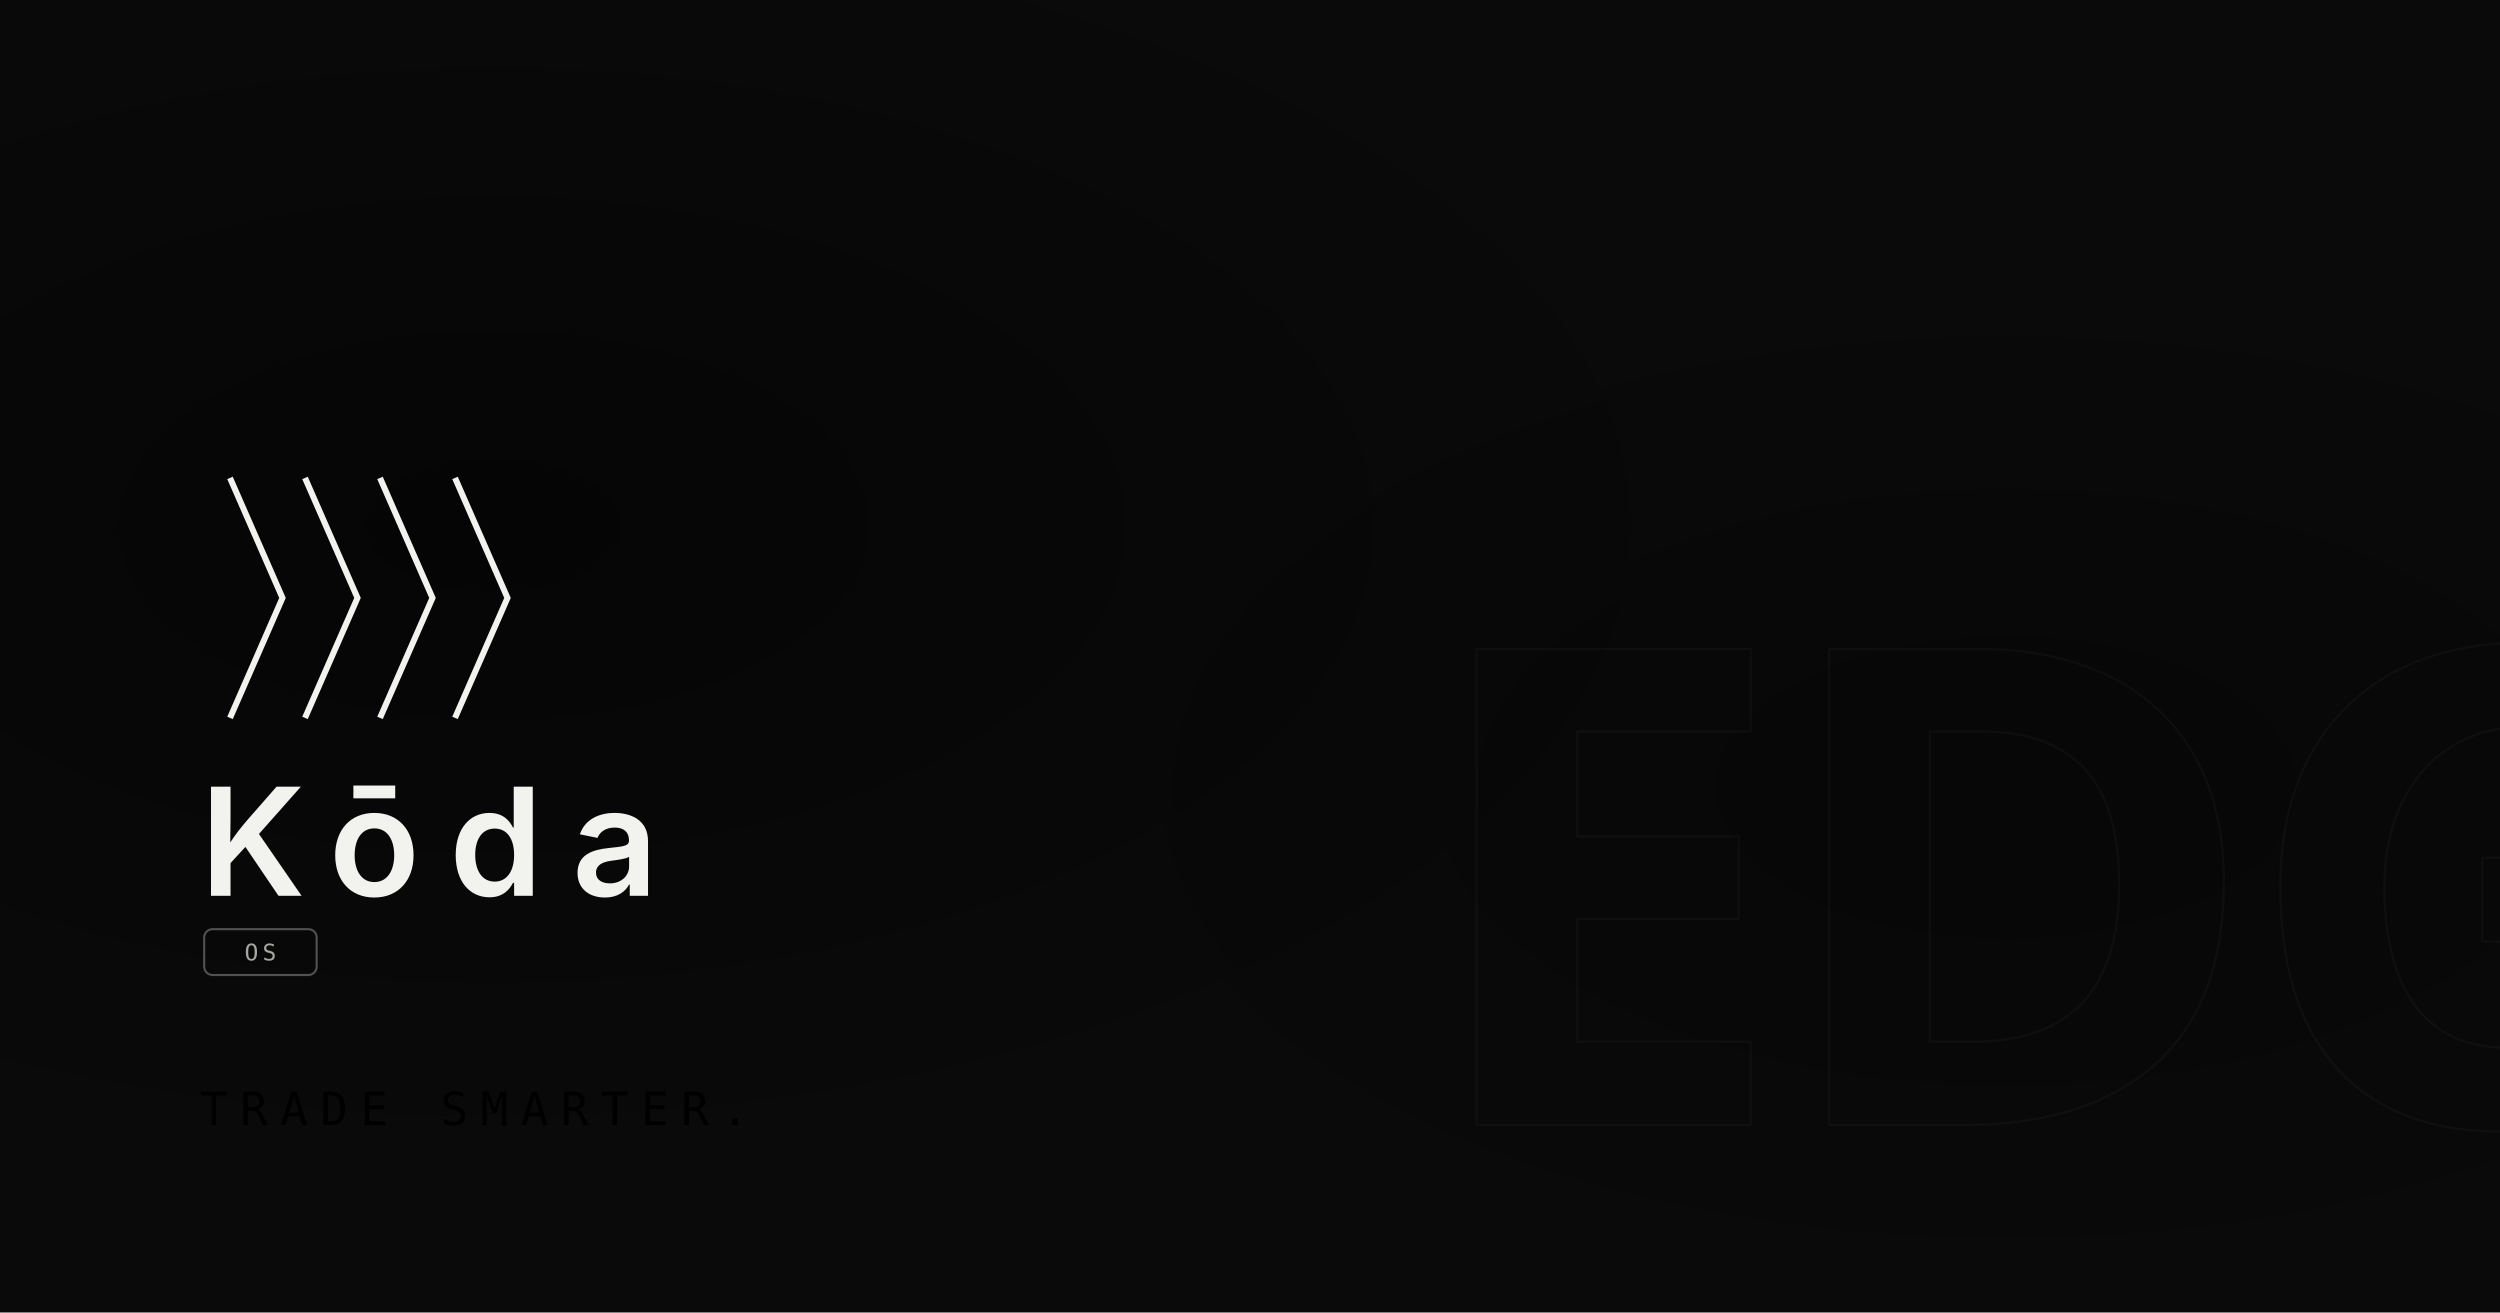
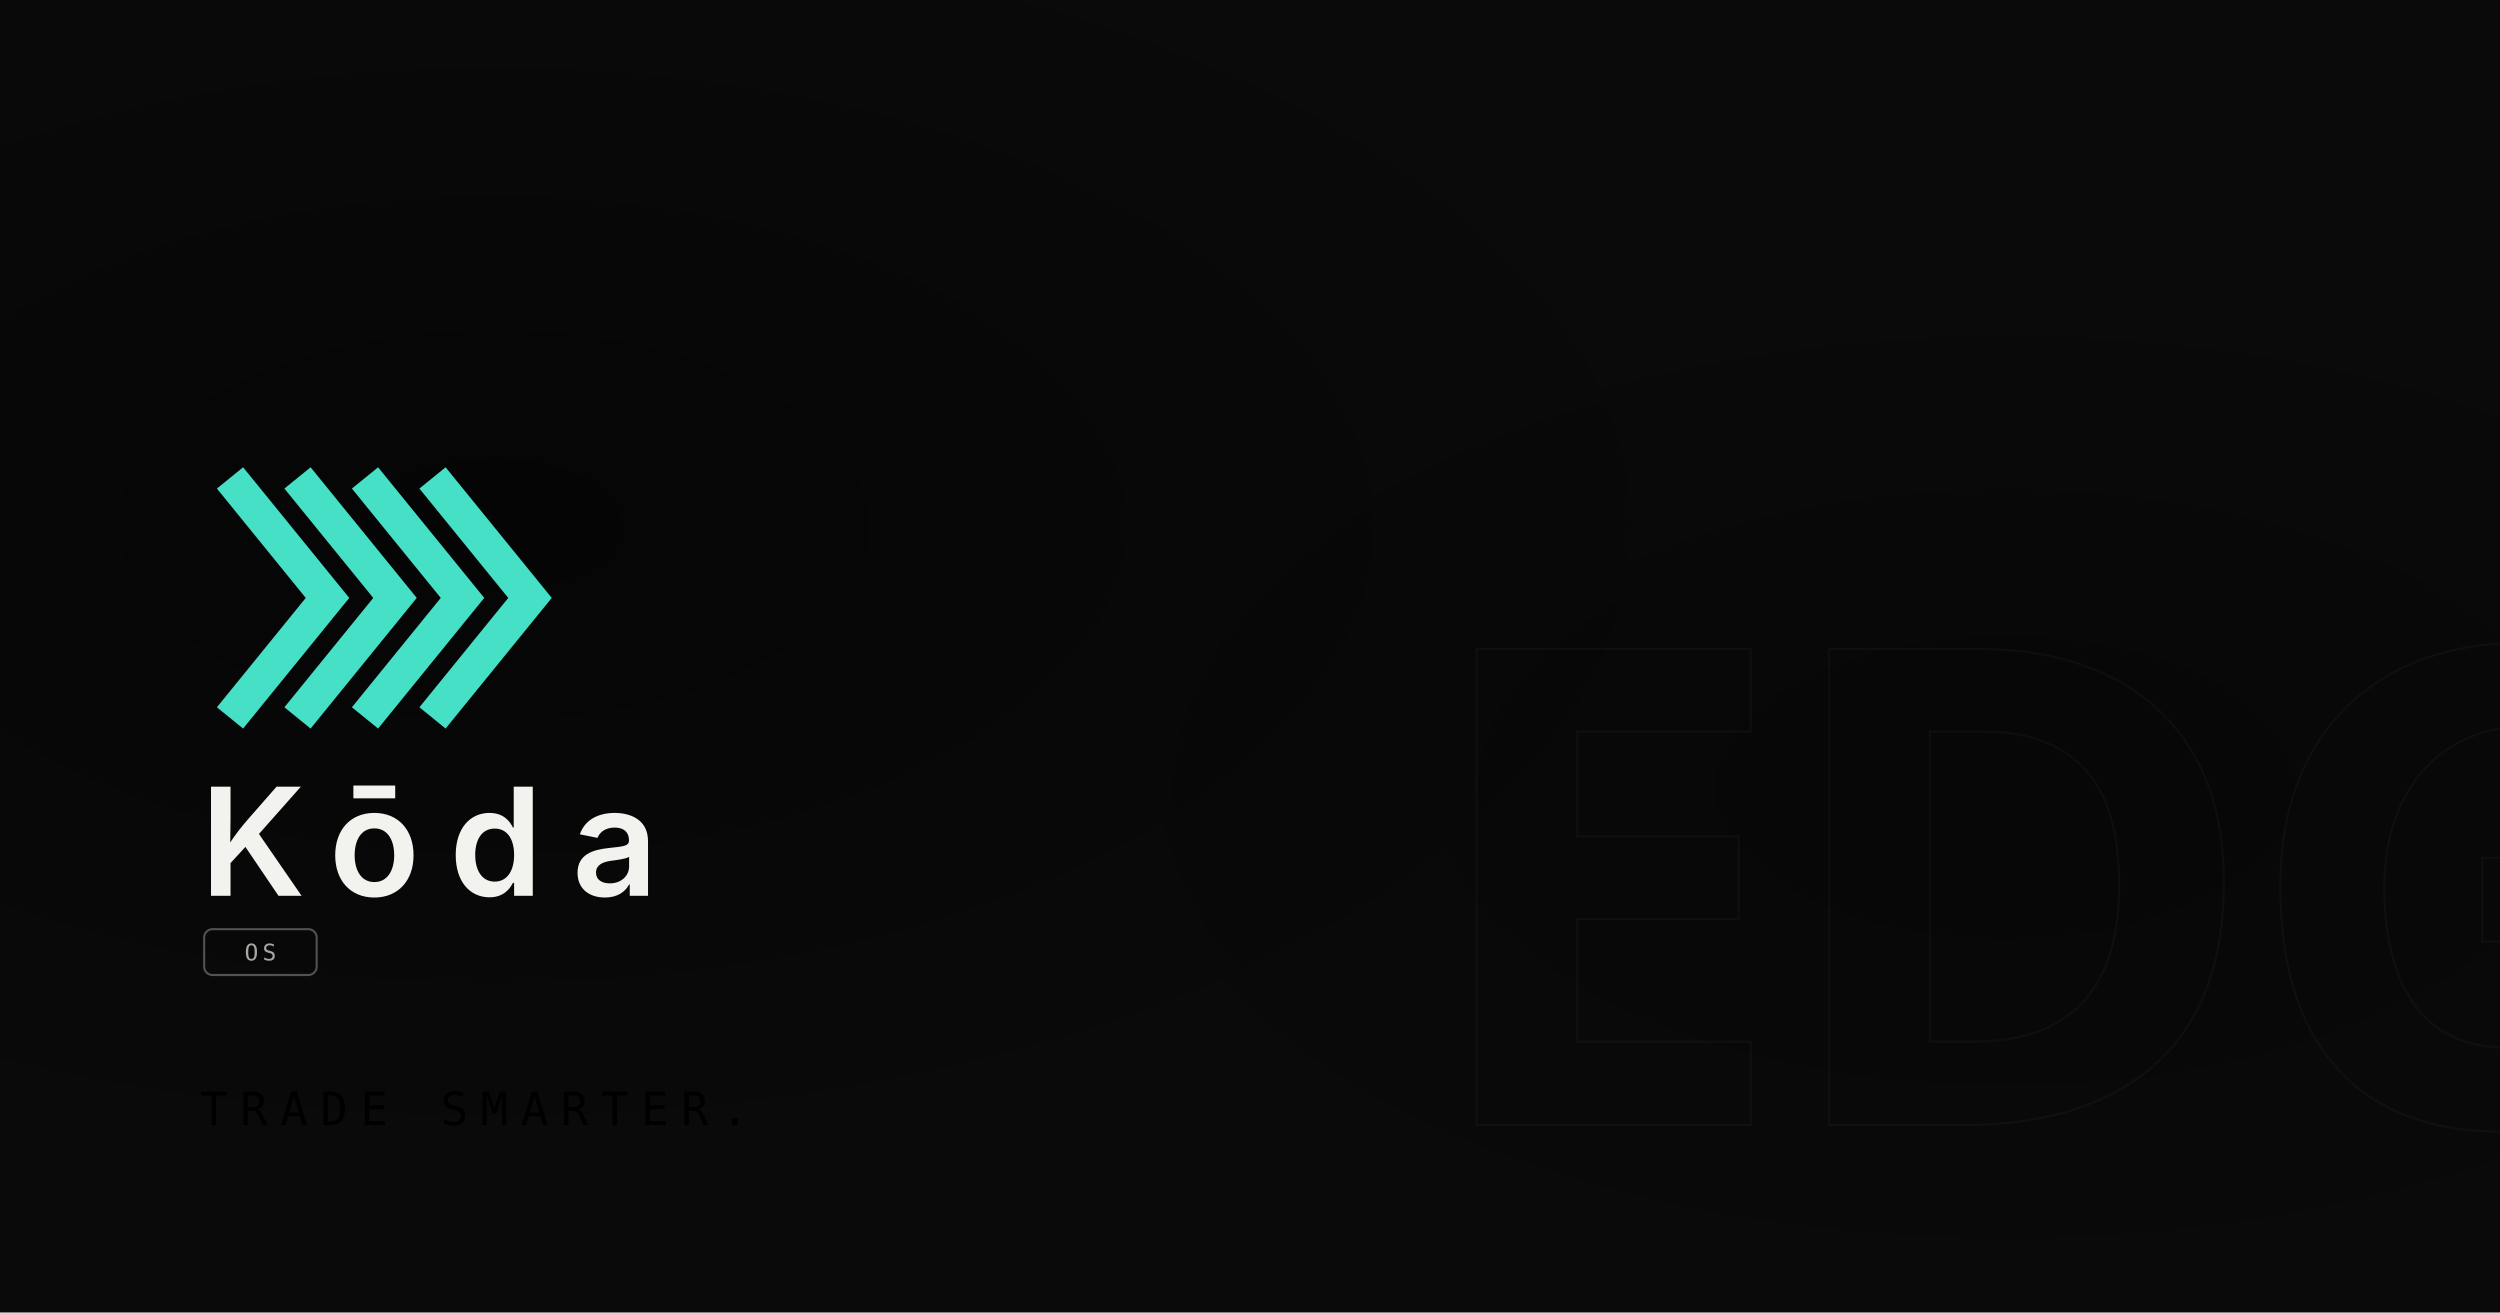
<svg xmlns="http://www.w3.org/2000/svg" viewBox="0 0 1200 630" width="1200" height="630">
  <defs>
    <radialGradient id="orb1" cx="20%" cy="40%" r="50%">
      <stop offset="0%" stop-color="oklch(0.55 0.22 252)" stop-opacity="0.5" />
      <stop offset="100%" stop-color="transparent" />
    </radialGradient>
    <radialGradient id="orb2" cx="80%" cy="60%" r="40%">
      <stop offset="0%" stop-color="oklch(0.68 0.18 175)" stop-opacity="0.35" />
      <stop offset="100%" stop-color="transparent" />
    </radialGradient>
  </defs>
  <rect width="1200" height="630" fill="#0A0A0B" />
  <rect width="1200" height="630" fill="url(#orb1)" />
  <rect width="1200" height="630" fill="url(#orb2)" />
-   <g transform="translate(96, 215) scale(1.8)" stroke="#F2F2EE" stroke-width="1.6" stroke-linejoin="miter" fill="none">
-     <polyline points="8,8 22,40 8,72" />
-     <polyline points="28,8 42,40 28,72" />
-     <polyline points="48,8 62,40 48,72" />
-     <polyline points="68,8 82,40 68,72" />
+   <g transform="translate(96, 215) scale(1.8)" stroke="#45E0C6" stroke-width="9" stroke-linejoin="miter" fill="none">
+     <polyline points="8,8 34,40 8,72" />
+     <polyline points="26,8 52,40 26,72" />
+     <polyline points="44,8 70,40 44,72" />
+     <polyline points="62,8 88,40 62,72" />
  </g>
  <text x="96" y="430" font-family="Geist, Inter, system-ui, sans-serif" font-size="72" font-weight="600" letter-spacing="14" fill="#F2F2EE">Kōda</text>
  <rect x="98" y="446" width="54" height="22" rx="4" fill="none" stroke="rgba(255,255,255,0.3)" stroke-width="1" />
  <text x="125" y="461" font-family="'Geist Mono', monospace" font-size="11" font-weight="500" letter-spacing="2" fill="#A6A6A2" text-anchor="middle">OS</text>
  <text x="96" y="540" font-family="'Geist Mono', monospace" font-size="22" font-weight="500" letter-spacing="6" fill="oklch(0.84 0.14 175)">TRADE SMARTER.</text>
  <text x="680" y="540" font-family="Geist, sans-serif" font-size="320" font-weight="700" fill="none" stroke="rgba(255,255,255,0.03)" stroke-width="1" letter-spacing="-10">EDGE</text>
</svg>
